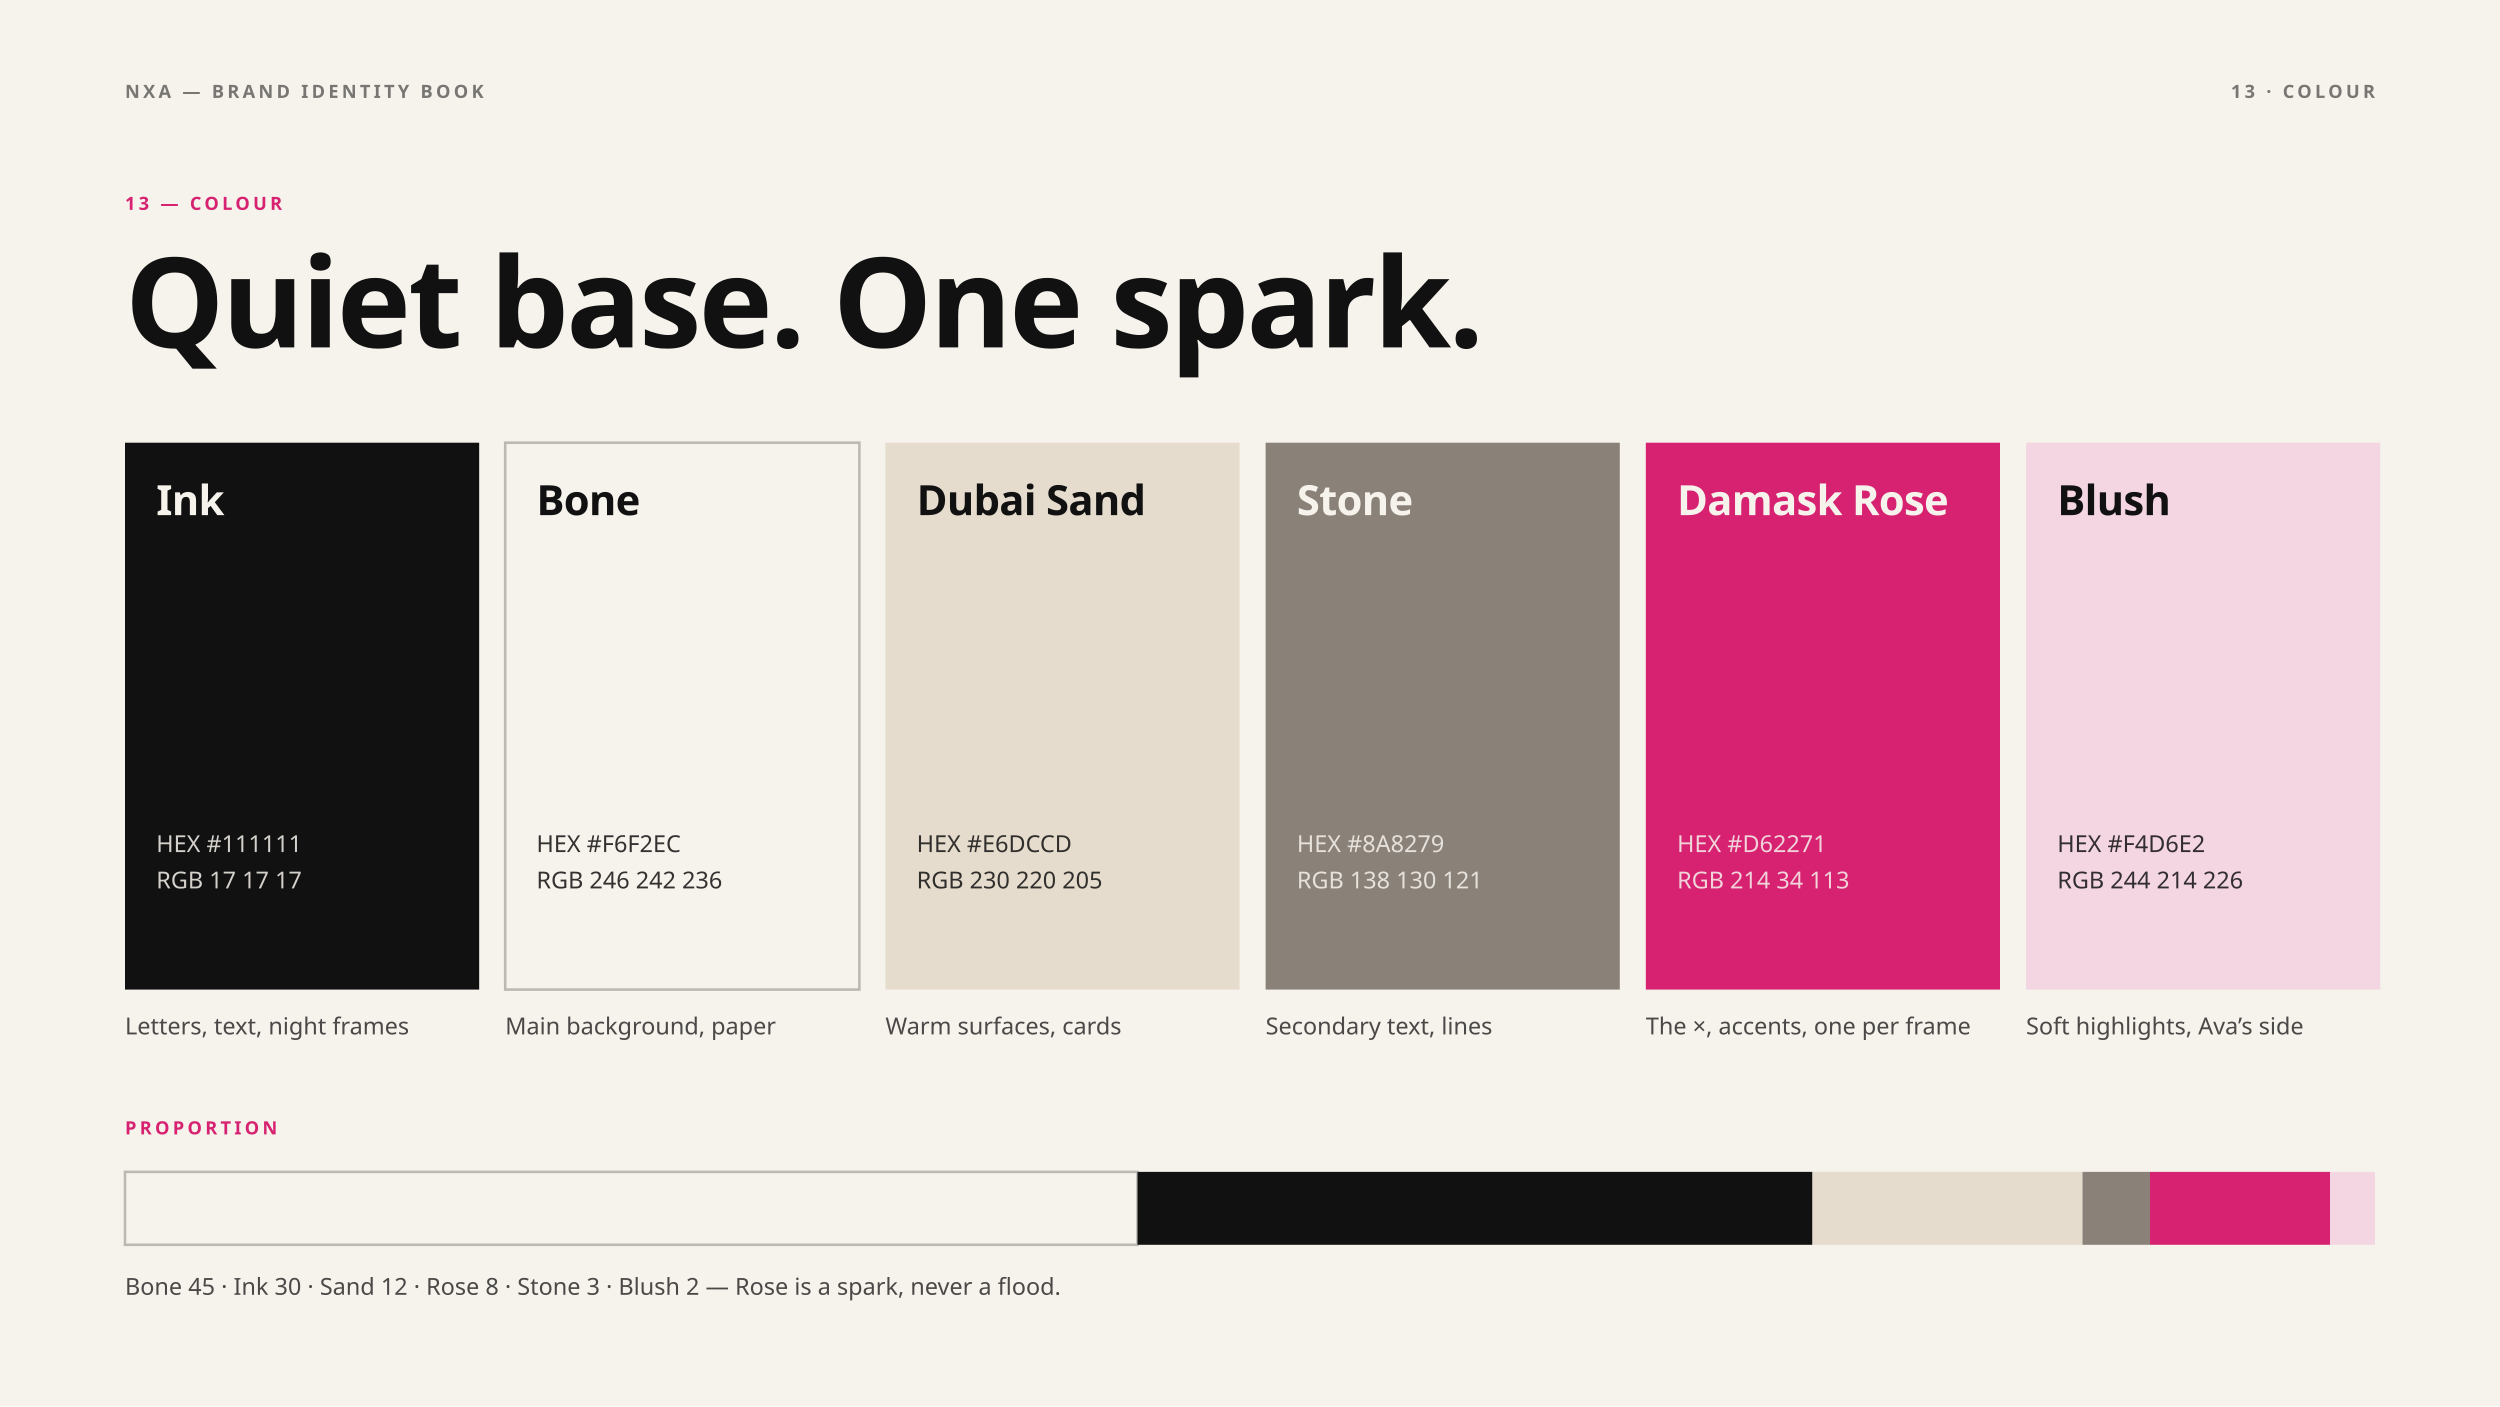
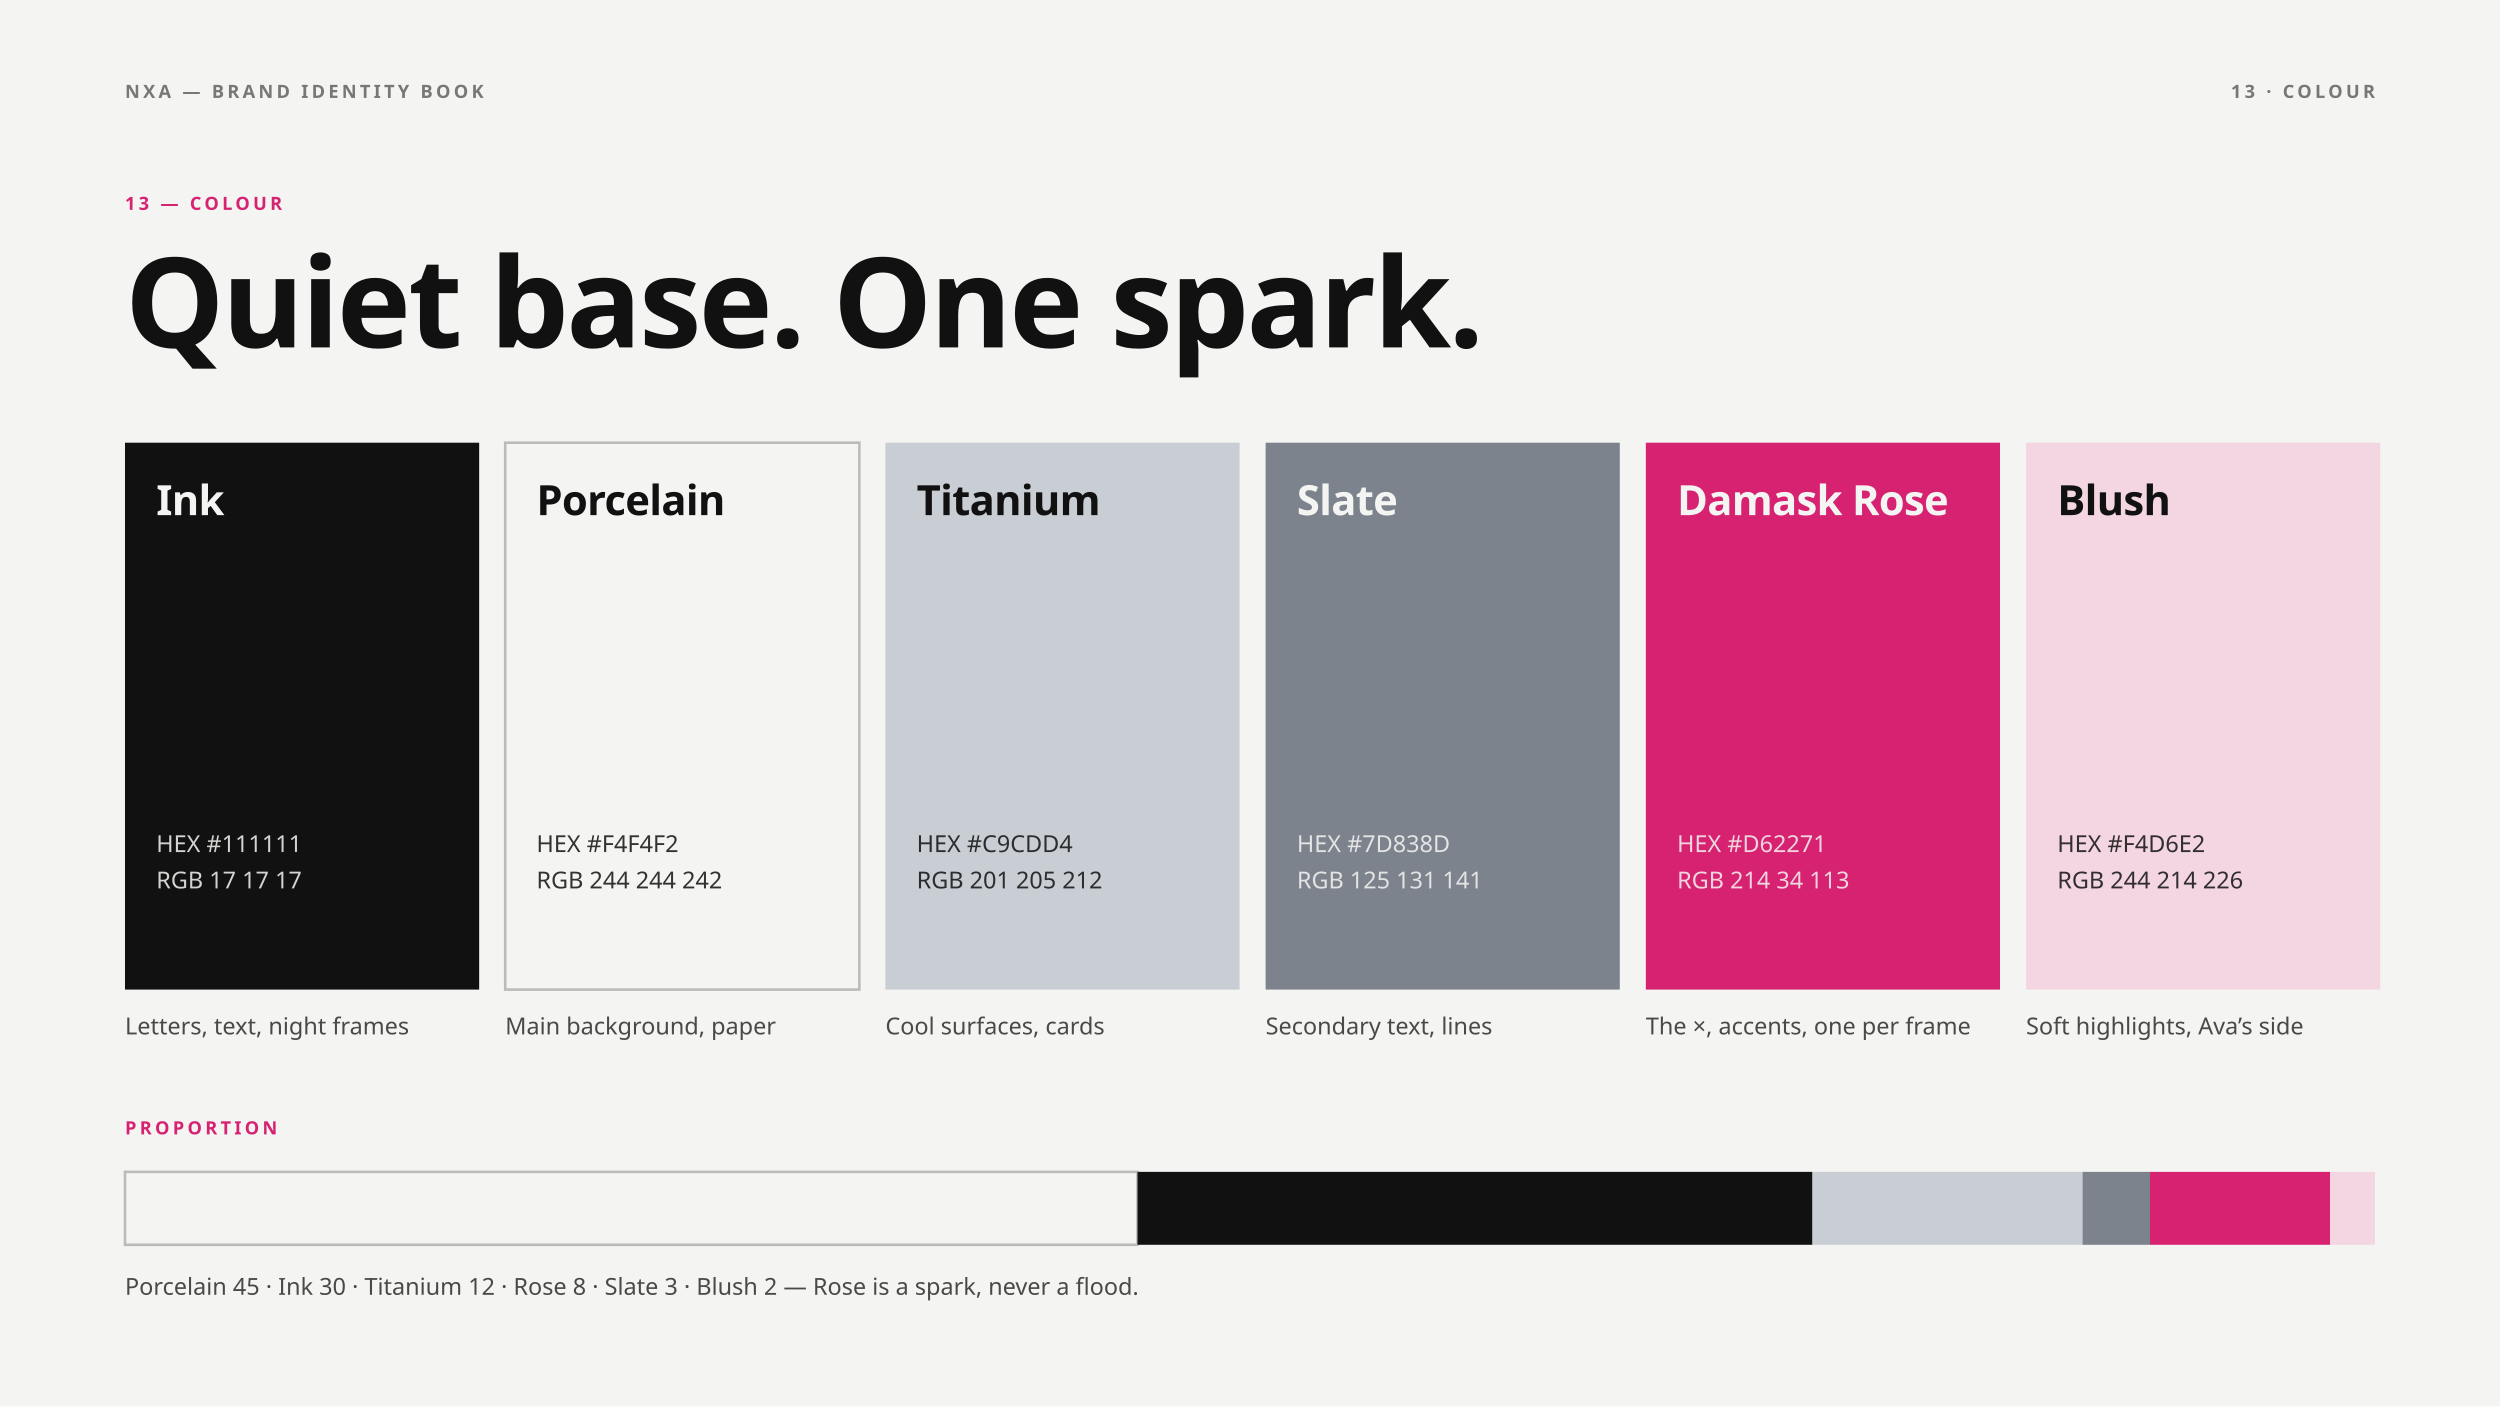
<svg xmlns="http://www.w3.org/2000/svg" width="1920" height="1080" viewBox="0 0 1920 1080">
-   <rect x="0" y="0" width="1920" height="1080" rx="0" fill="#F6F2EC" fill-opacity="1" />
+   <rect x="0" y="0" width="1920" height="1080" rx="0" fill="#F4F4F2" fill-opacity="1" />
  <text x="96" y="75.2" font-family="Manrope" font-weight="700" font-style="normal" font-size="14" letter-spacing="2.5" fill="#111111" fill-opacity="0.55" text-anchor="start">
    <tspan x="96" dy="0.0">NXA — BRAND IDENTITY BOOK</tspan>
  </text>
  <text x="1824" y="75.2" font-family="Manrope" font-weight="700" font-style="normal" font-size="14" letter-spacing="2.5" fill="#111111" fill-opacity="0.55" text-anchor="end">
    <tspan x="1824" dy="0.0">13  ·  COLOUR</tspan>
  </text>
  <text x="96" y="161.2" font-family="Manrope" font-weight="700" font-style="normal" font-size="14" letter-spacing="2.5" fill="#D62271" fill-opacity="1" text-anchor="start">
    <tspan x="96" dy="0.0">13 — COLOUR</tspan>
  </text>
  <text x="96" y="266.8" font-family="Syne" font-weight="800" font-style="normal" font-size="96" letter-spacing="-2" fill="#111111" fill-opacity="1" text-anchor="start">
    <tspan x="96" dy="0.0">Quiet base. One spark.</tspan>
  </text>
  <rect x="96" y="340" width="272" height="420" rx="0" fill="#111111" fill-opacity="1" />
-   <text x="120" y="395.6" font-family="Syne" font-weight="700" font-style="normal" font-size="32" letter-spacing="-0.5" fill="#F6F2EC" fill-opacity="1" text-anchor="start">
+   <text x="120" y="395.6" font-family="Syne" font-weight="700" font-style="normal" font-size="32" letter-spacing="-0.5" fill="#F4F4F2" fill-opacity="1" text-anchor="start">
    <tspan x="120" dy="0.0">Ink</tspan>
  </text>
-   <text x="120" y="654.4" font-family="Manrope" font-weight="400" font-style="normal" font-size="18" letter-spacing="0" fill="#F6F2EC" fill-opacity="0.85" text-anchor="start">
+   <text x="120" y="654.4" font-family="Manrope" font-weight="400" font-style="normal" font-size="18" letter-spacing="0" fill="#F4F4F2" fill-opacity="0.85" text-anchor="start">
    <tspan x="120" dy="0.0">HEX #111111</tspan>
    <tspan x="120" dy="27.9">RGB 17 17 17</tspan>
  </text>
  <text x="96" y="794.4" font-family="Manrope" font-weight="400" font-style="normal" font-size="18" letter-spacing="0" fill="#111111" fill-opacity="0.75" text-anchor="start">
    <tspan x="96" dy="0.0">Letters, text, night frames</tspan>
  </text>
-   <rect x="388" y="340" width="272" height="420" rx="0" fill="#F6F2EC" fill-opacity="1" stroke="#111111" stroke-opacity="0.25" stroke-width="2" />
+   <rect x="388" y="340" width="272" height="420" rx="0" fill="#F4F4F2" fill-opacity="1" stroke="#111111" stroke-opacity="0.25" stroke-width="2" />
  <text x="412" y="395.6" font-family="Syne" font-weight="700" font-style="normal" font-size="32" letter-spacing="-0.5" fill="#111111" fill-opacity="1" text-anchor="start">
-     <tspan x="412" dy="0.0">Bone</tspan>
+     <tspan x="412" dy="0.0">Porcelain</tspan>
  </text>
  <text x="412" y="654.4" font-family="Manrope" font-weight="400" font-style="normal" font-size="18" letter-spacing="0" fill="#111111" fill-opacity="0.85" text-anchor="start">
-     <tspan x="412" dy="0.0">HEX #F6F2EC</tspan>
-     <tspan x="412" dy="27.9">RGB 246 242 236</tspan>
+     <tspan x="412" dy="0.0">HEX #F4F4F2</tspan>
+     <tspan x="412" dy="27.9">RGB 244 244 242</tspan>
  </text>
  <text x="388" y="794.4" font-family="Manrope" font-weight="400" font-style="normal" font-size="18" letter-spacing="0" fill="#111111" fill-opacity="0.75" text-anchor="start">
    <tspan x="388" dy="0.0">Main background, paper</tspan>
  </text>
-   <rect x="680" y="340" width="272" height="420" rx="0" fill="#E6DCCD" fill-opacity="1" />
+   <rect x="680" y="340" width="272" height="420" rx="0" fill="#C9CDD4" fill-opacity="1" />
  <text x="704" y="395.6" font-family="Syne" font-weight="700" font-style="normal" font-size="32" letter-spacing="-0.5" fill="#111111" fill-opacity="1" text-anchor="start">
-     <tspan x="704" dy="0.0">Dubai Sand</tspan>
+     <tspan x="704" dy="0.0">Titanium</tspan>
  </text>
  <text x="704" y="654.4" font-family="Manrope" font-weight="400" font-style="normal" font-size="18" letter-spacing="0" fill="#111111" fill-opacity="0.85" text-anchor="start">
-     <tspan x="704" dy="0.0">HEX #E6DCCD</tspan>
-     <tspan x="704" dy="27.9">RGB 230 220 205</tspan>
+     <tspan x="704" dy="0.0">HEX #C9CDD4</tspan>
+     <tspan x="704" dy="27.9">RGB 201 205 212</tspan>
  </text>
  <text x="680" y="794.4" font-family="Manrope" font-weight="400" font-style="normal" font-size="18" letter-spacing="0" fill="#111111" fill-opacity="0.75" text-anchor="start">
-     <tspan x="680" dy="0.0">Warm surfaces, cards</tspan>
+     <tspan x="680" dy="0.0">Cool surfaces, cards</tspan>
  </text>
-   <rect x="972" y="340" width="272" height="420" rx="0" fill="#8A8279" fill-opacity="1" />
-   <text x="996" y="395.6" font-family="Syne" font-weight="700" font-style="normal" font-size="32" letter-spacing="-0.5" fill="#F6F2EC" fill-opacity="1" text-anchor="start">
-     <tspan x="996" dy="0.0">Stone</tspan>
+   <rect x="972" y="340" width="272" height="420" rx="0" fill="#7D838D" fill-opacity="1" />
+   <text x="996" y="395.6" font-family="Syne" font-weight="700" font-style="normal" font-size="32" letter-spacing="-0.5" fill="#F4F4F2" fill-opacity="1" text-anchor="start">
+     <tspan x="996" dy="0.0">Slate</tspan>
  </text>
-   <text x="996" y="654.4" font-family="Manrope" font-weight="400" font-style="normal" font-size="18" letter-spacing="0" fill="#F6F2EC" fill-opacity="0.85" text-anchor="start">
-     <tspan x="996" dy="0.0">HEX #8A8279</tspan>
-     <tspan x="996" dy="27.9">RGB 138 130 121</tspan>
+   <text x="996" y="654.4" font-family="Manrope" font-weight="400" font-style="normal" font-size="18" letter-spacing="0" fill="#F4F4F2" fill-opacity="0.85" text-anchor="start">
+     <tspan x="996" dy="0.0">HEX #7D838D</tspan>
+     <tspan x="996" dy="27.9">RGB 125 131 141</tspan>
  </text>
  <text x="972" y="794.4" font-family="Manrope" font-weight="400" font-style="normal" font-size="18" letter-spacing="0" fill="#111111" fill-opacity="0.75" text-anchor="start">
    <tspan x="972" dy="0.0">Secondary text, lines</tspan>
  </text>
  <rect x="1264" y="340" width="272" height="420" rx="0" fill="#D62271" fill-opacity="1" />
-   <text x="1288" y="395.6" font-family="Syne" font-weight="700" font-style="normal" font-size="32" letter-spacing="-0.5" fill="#F6F2EC" fill-opacity="1" text-anchor="start">
+   <text x="1288" y="395.6" font-family="Syne" font-weight="700" font-style="normal" font-size="32" letter-spacing="-0.5" fill="#F4F4F2" fill-opacity="1" text-anchor="start">
    <tspan x="1288" dy="0.0">Damask Rose</tspan>
  </text>
-   <text x="1288" y="654.4" font-family="Manrope" font-weight="400" font-style="normal" font-size="18" letter-spacing="0" fill="#F6F2EC" fill-opacity="0.85" text-anchor="start">
+   <text x="1288" y="654.4" font-family="Manrope" font-weight="400" font-style="normal" font-size="18" letter-spacing="0" fill="#F4F4F2" fill-opacity="0.85" text-anchor="start">
    <tspan x="1288" dy="0.0">HEX #D62271</tspan>
    <tspan x="1288" dy="27.9">RGB 214 34 113</tspan>
  </text>
  <text x="1264" y="794.4" font-family="Manrope" font-weight="400" font-style="normal" font-size="18" letter-spacing="0" fill="#111111" fill-opacity="0.75" text-anchor="start">
    <tspan x="1264" dy="0.0">The ×, accents, one per frame</tspan>
  </text>
  <rect x="1556" y="340" width="272" height="420" rx="0" fill="#F4D6E2" fill-opacity="1" />
  <text x="1580" y="395.6" font-family="Syne" font-weight="700" font-style="normal" font-size="32" letter-spacing="-0.5" fill="#111111" fill-opacity="1" text-anchor="start">
    <tspan x="1580" dy="0.0">Blush</tspan>
  </text>
  <text x="1580" y="654.4" font-family="Manrope" font-weight="400" font-style="normal" font-size="18" letter-spacing="0" fill="#111111" fill-opacity="0.85" text-anchor="start">
    <tspan x="1580" dy="0.0">HEX #F4D6E2</tspan>
    <tspan x="1580" dy="27.9">RGB 244 214 226</tspan>
  </text>
  <text x="1556" y="794.4" font-family="Manrope" font-weight="400" font-style="normal" font-size="18" letter-spacing="0" fill="#111111" fill-opacity="0.75" text-anchor="start">
    <tspan x="1556" dy="0.0">Soft highlights, Ava’s side</tspan>
  </text>
  <text x="96" y="871.2" font-family="Manrope" font-weight="700" font-style="normal" font-size="14" letter-spacing="2.5" fill="#D62271" fill-opacity="1" text-anchor="start">
    <tspan x="96" dy="0.0">PROPORTION</tspan>
  </text>
-   <rect x="96" y="900" width="777.6" height="56" rx="0" fill="#F6F2EC" fill-opacity="1" stroke="#111111" stroke-opacity="0.25" stroke-width="2" />
+   <rect x="96" y="900" width="777.6" height="56" rx="0" fill="#F4F4F2" fill-opacity="1" stroke="#111111" stroke-opacity="0.25" stroke-width="2" />
  <rect x="873.6" y="900" width="518.4" height="56" rx="0" fill="#111111" fill-opacity="1" />
-   <rect x="1392.0" y="900" width="207.36" height="56" rx="0" fill="#E6DCCD" fill-opacity="1" />
-   <rect x="1599.36" y="900" width="51.84" height="56" rx="0" fill="#8A8279" fill-opacity="1" />
+   <rect x="1392.0" y="900" width="207.36" height="56" rx="0" fill="#C9CDD4" fill-opacity="1" />
+   <rect x="1599.36" y="900" width="51.84" height="56" rx="0" fill="#7D838D" fill-opacity="1" />
  <rect x="1651.2" y="900" width="138.24" height="56" rx="0" fill="#D62271" fill-opacity="1" />
  <rect x="1789.44" y="900" width="34.56" height="56" rx="0" fill="#F4D6E2" fill-opacity="1" />
  <text x="96" y="994.4" font-family="Manrope" font-weight="400" font-style="normal" font-size="18" letter-spacing="0" fill="#111111" fill-opacity="0.75" text-anchor="start">
-     <tspan x="96" dy="0.0">Bone 45 · Ink 30 · Sand 12 · Rose 8 · Stone 3 · Blush 2 — Rose is a spark, never a flood.</tspan>
+     <tspan x="96" dy="0.0">Porcelain 45 · Ink 30 · Titanium 12 · Rose 8 · Slate 3 · Blush 2 — Rose is a spark, never a flood.</tspan>
  </text>
</svg>
